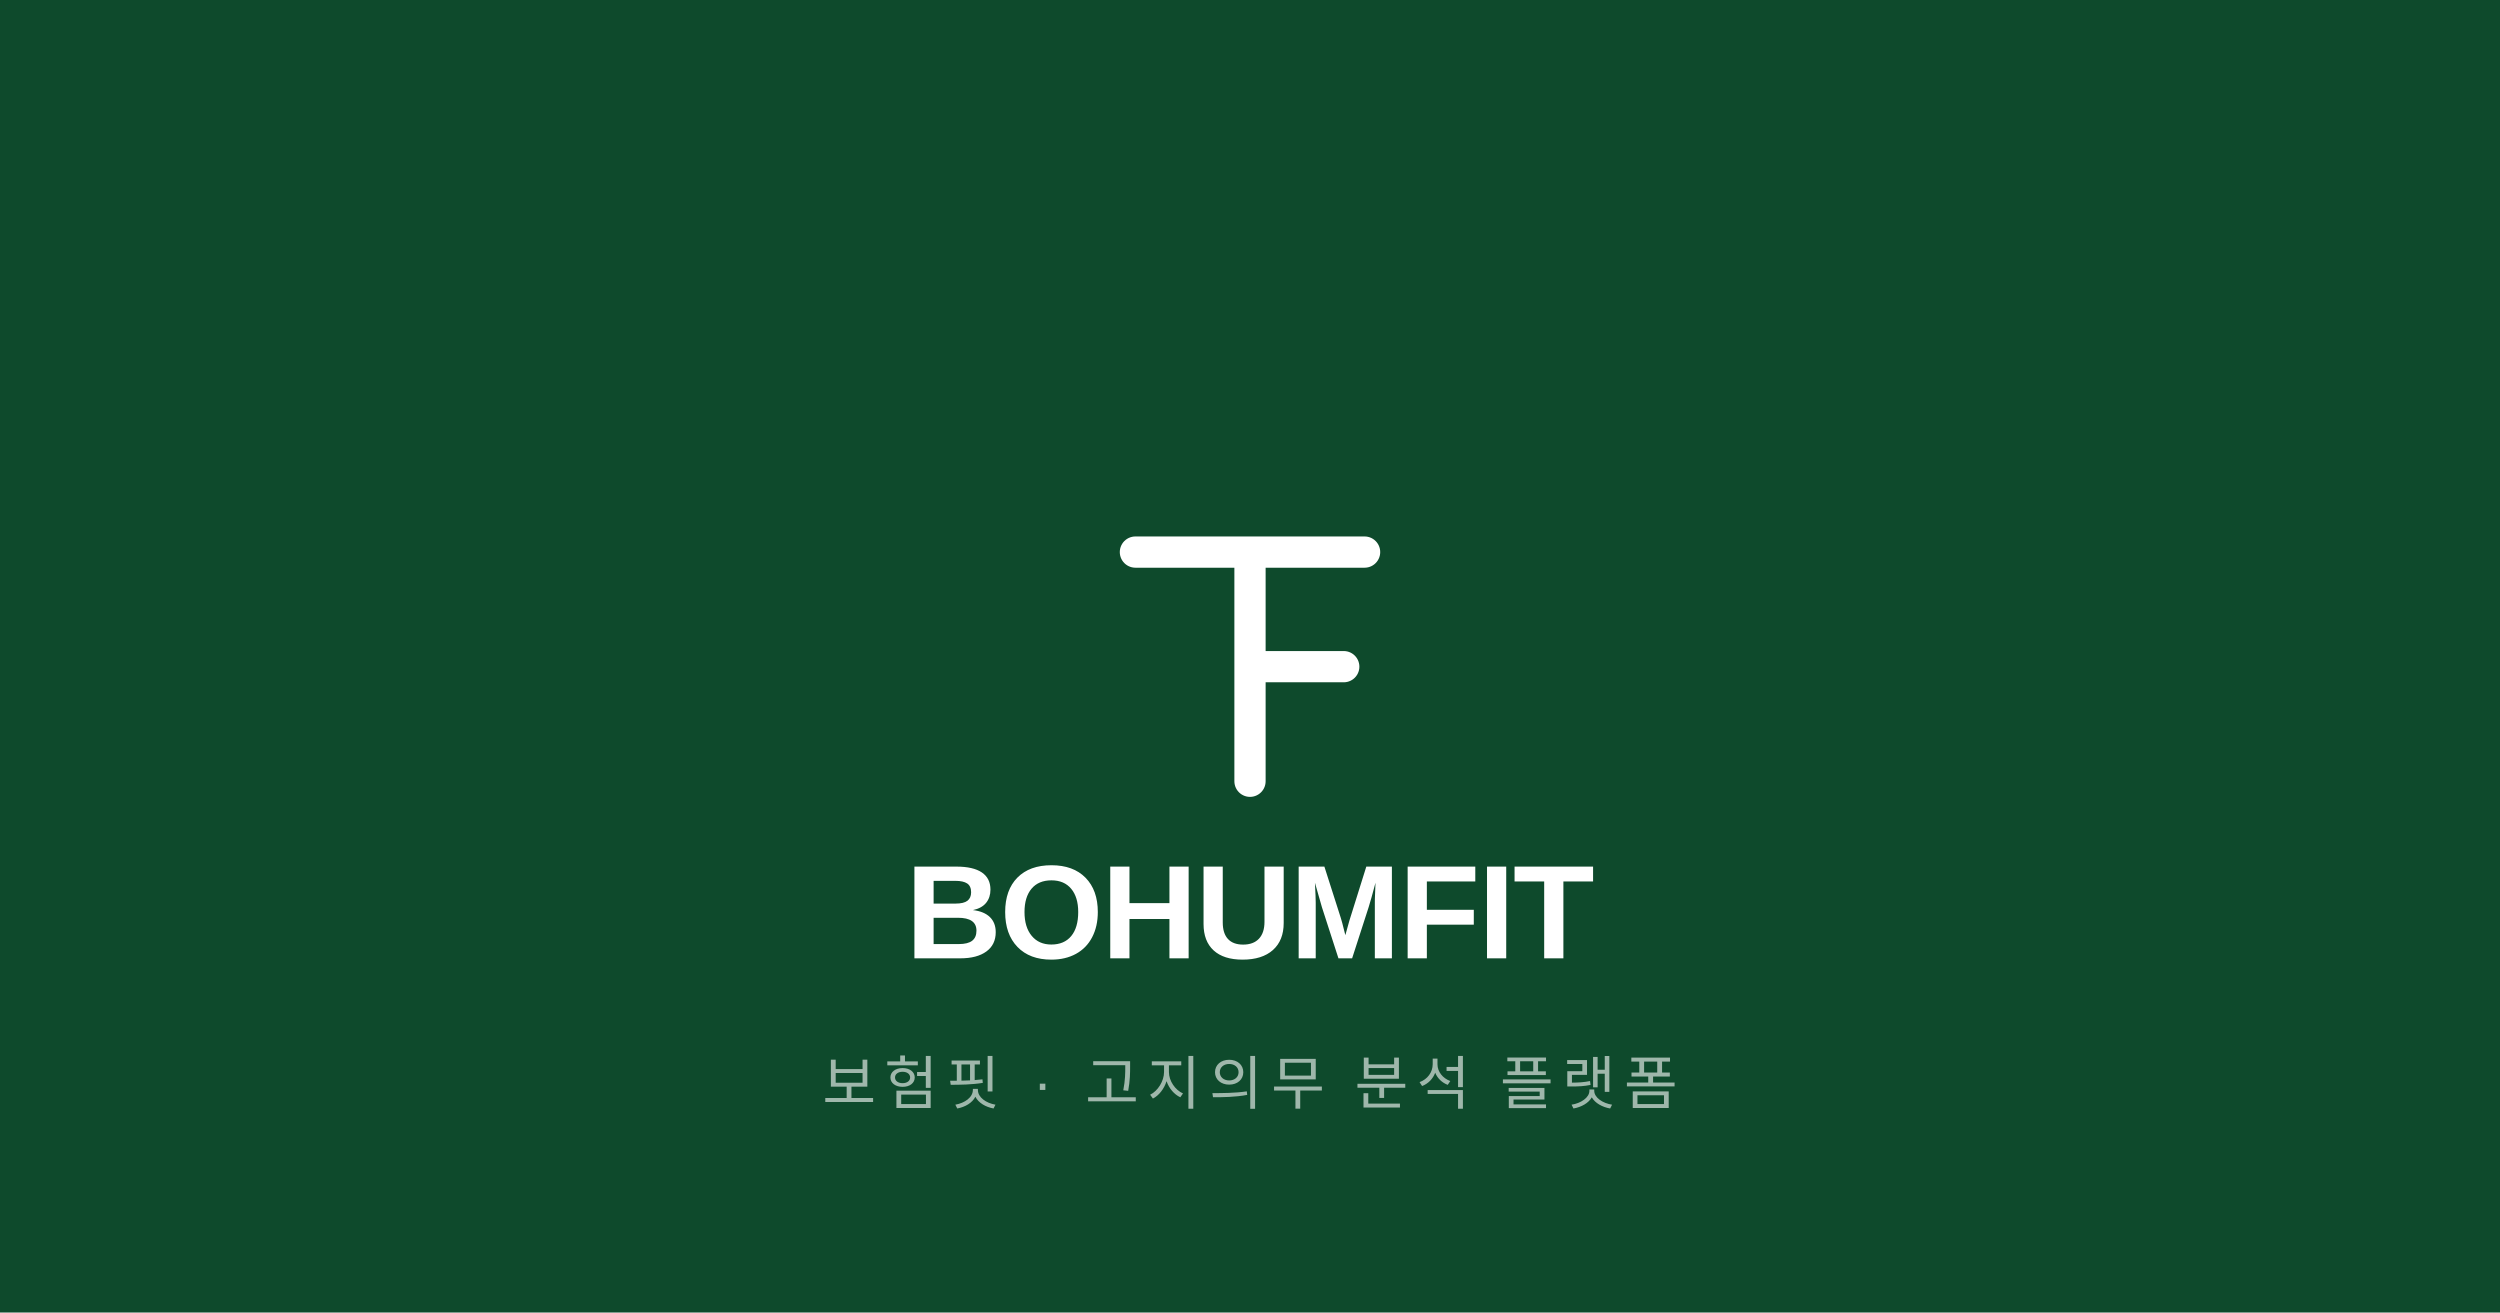
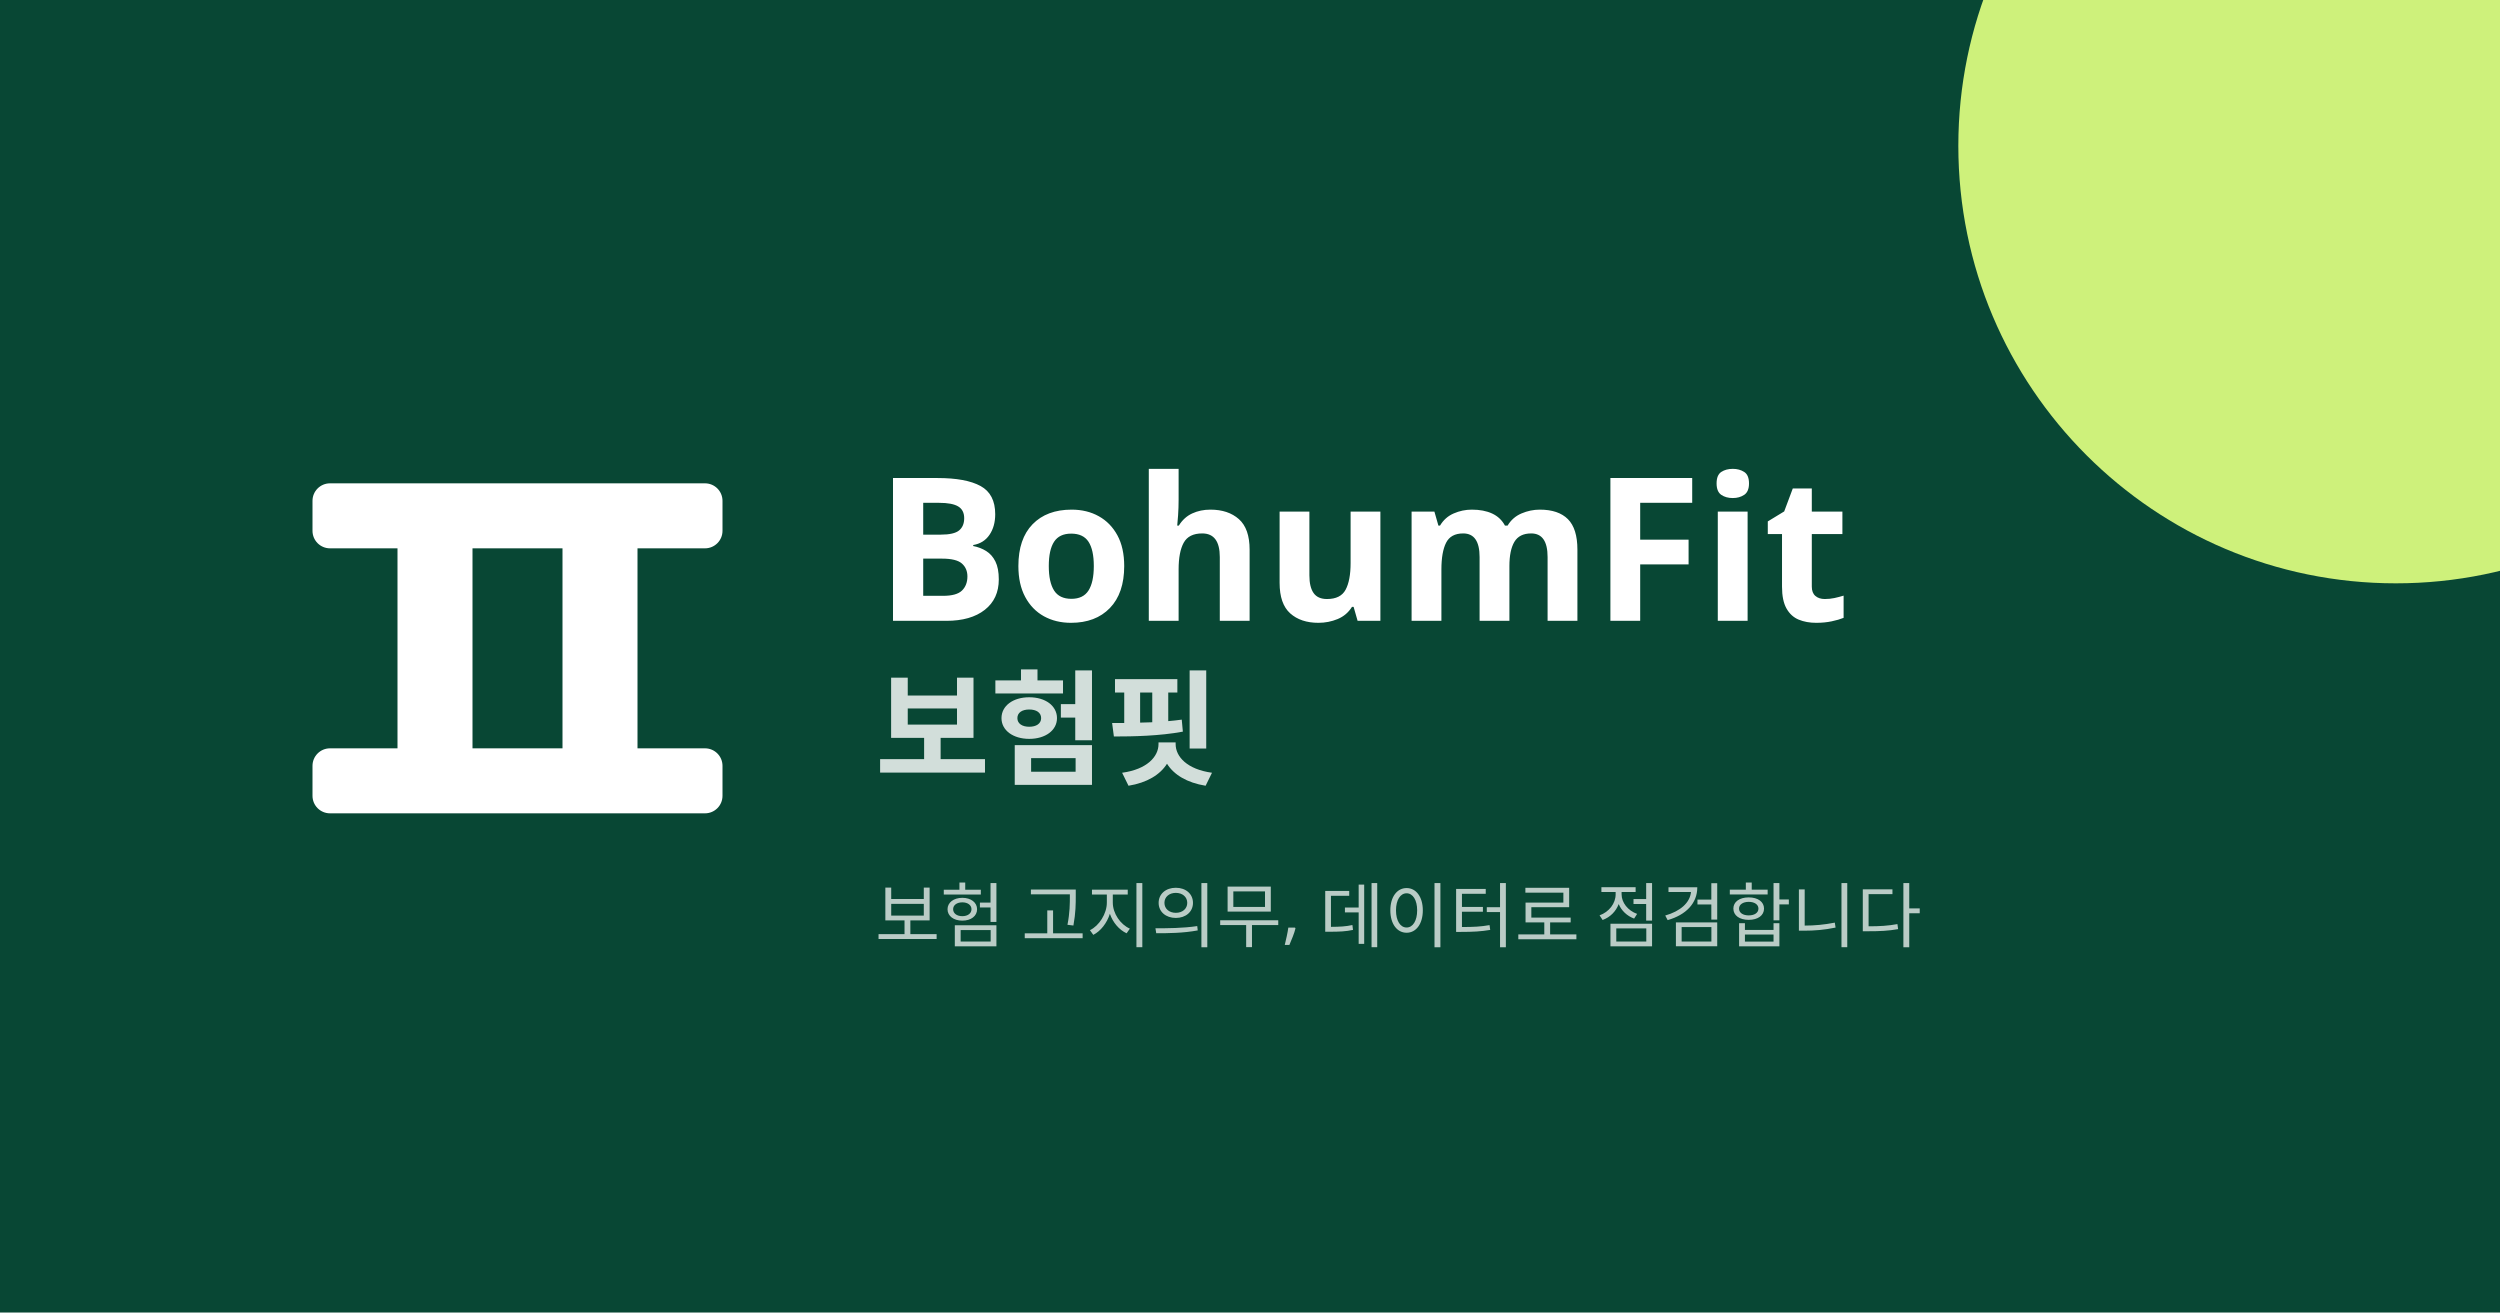
- <svg xmlns="http://www.w3.org/2000/svg" viewBox="0 0 1200 630" width="1200" height="630">
-   <rect width="1200" height="630" fill="#0E4A2C" />
-   <g transform="translate(480, 200)">
-     <path d="M13 13 H35 M24 13 V35 M24 24 H33" fill="none" stroke="#FFFFFF" stroke-width="3" stroke-linecap="round" stroke-linejoin="round" transform="scale(5)" />
+ <svg xmlns="http://www.w3.org/2000/svg" width="1200" height="630" viewBox="0 0 1200 630">
+   <rect width="1200" height="630" fill="#084734" />
+   <circle cx="1150" cy="70" r="210" fill="#CEF17B" />
+   <g fill="#FFFFFF" transform="translate(150 232) scale(2.4)">
+     <rect x="0" y="0" width="82" height="13" rx="3.5" />
+     <rect x="0" y="53" width="82" height="13" rx="3.5" />
+     <rect x="17" y="8" width="15" height="50" rx="3.5" />
+     <rect x="50" y="8" width="15" height="50" rx="3.5" />
  </g>
-   <text x="600" y="460" font-family="Arial, sans-serif" font-weight="800" font-size="64" fill="#FFFFFF" text-anchor="middle" letter-spacing="-1">BOHUMFIT</text>
-   <text x="600" y="530" font-family="Arial, sans-serif" font-weight="400" font-size="28" fill="rgba(255,255,255,0.6)" text-anchor="middle" letter-spacing="4">보험핏 · 고지의무 분석 플랫폼</text>
+   <text x="420" y="298" font-family="Pretendard, sans-serif" font-size="96" font-weight="800" fill="#FFFFFF">BohumFit</text>
+   <text x="420" y="372" font-family="Pretendard, sans-serif" font-size="60" font-weight="700" fill="#FFFFFF" opacity="0.82">보험핏</text>
+   <text x="420" y="452" font-family="Pretendard, sans-serif" font-size="34" font-weight="500" fill="#FFFFFF" opacity="0.72">보험 고지의무, 데이터로 점검합니다</text>
</svg>
